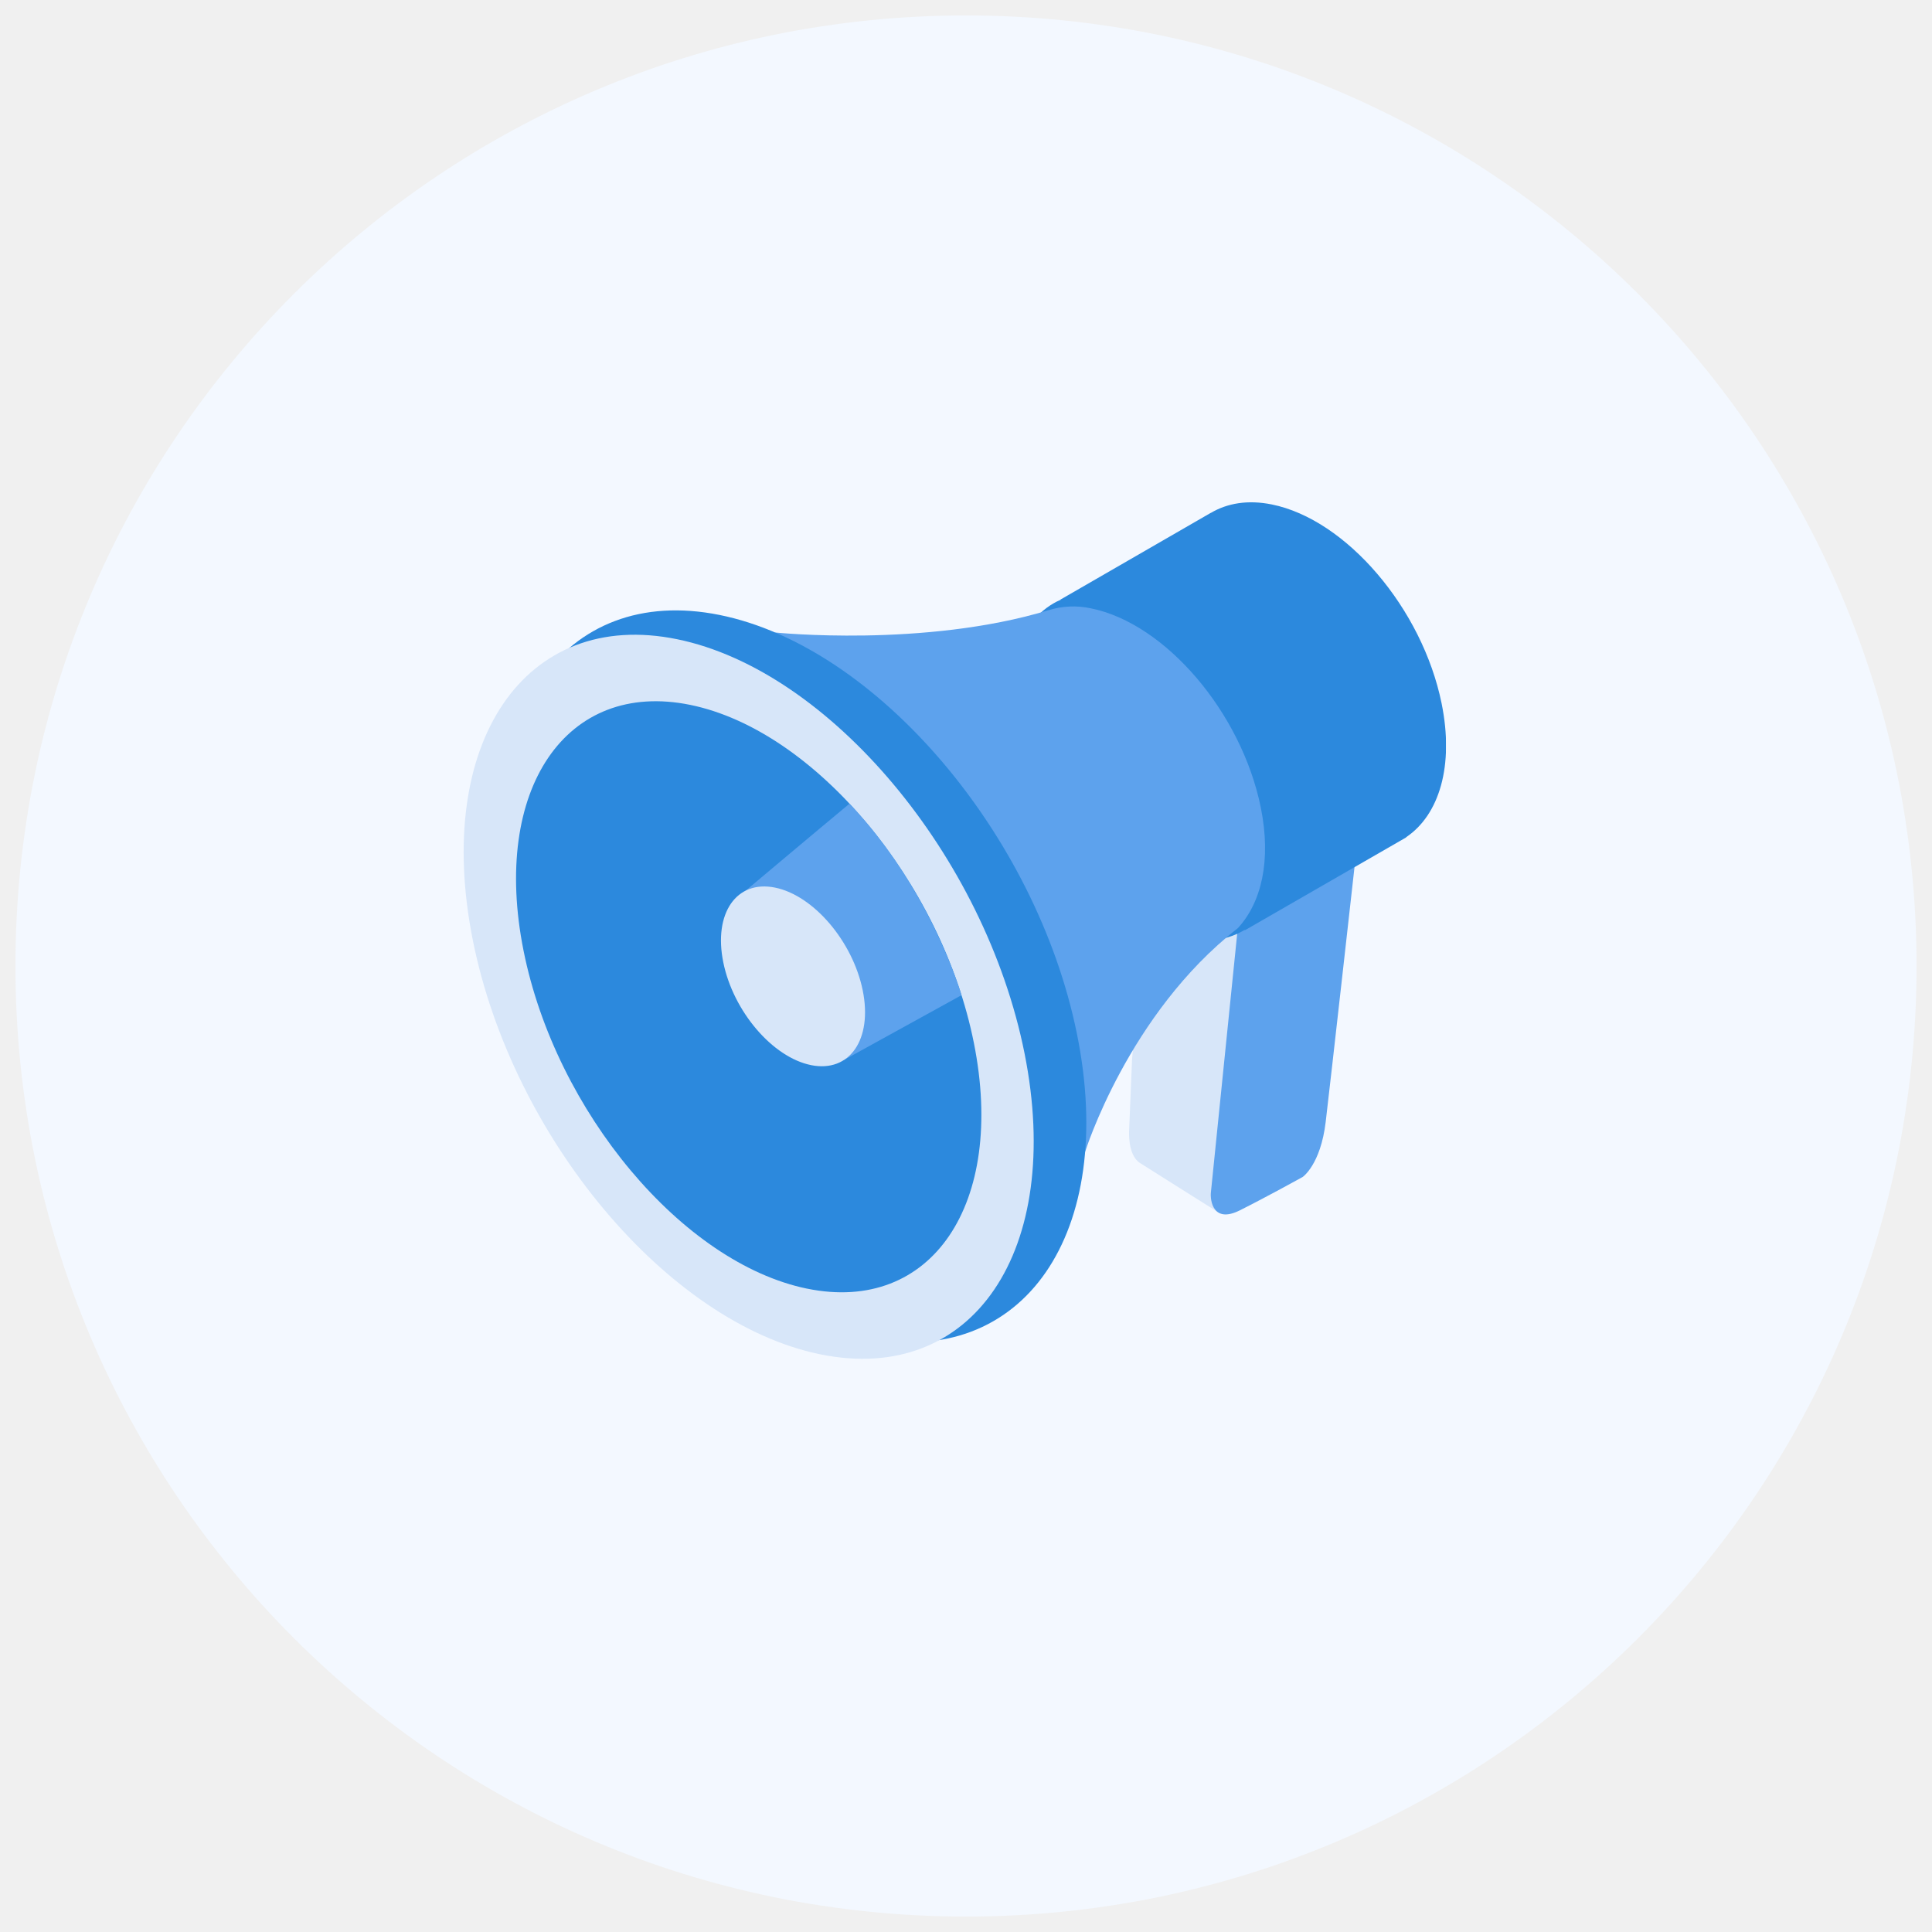
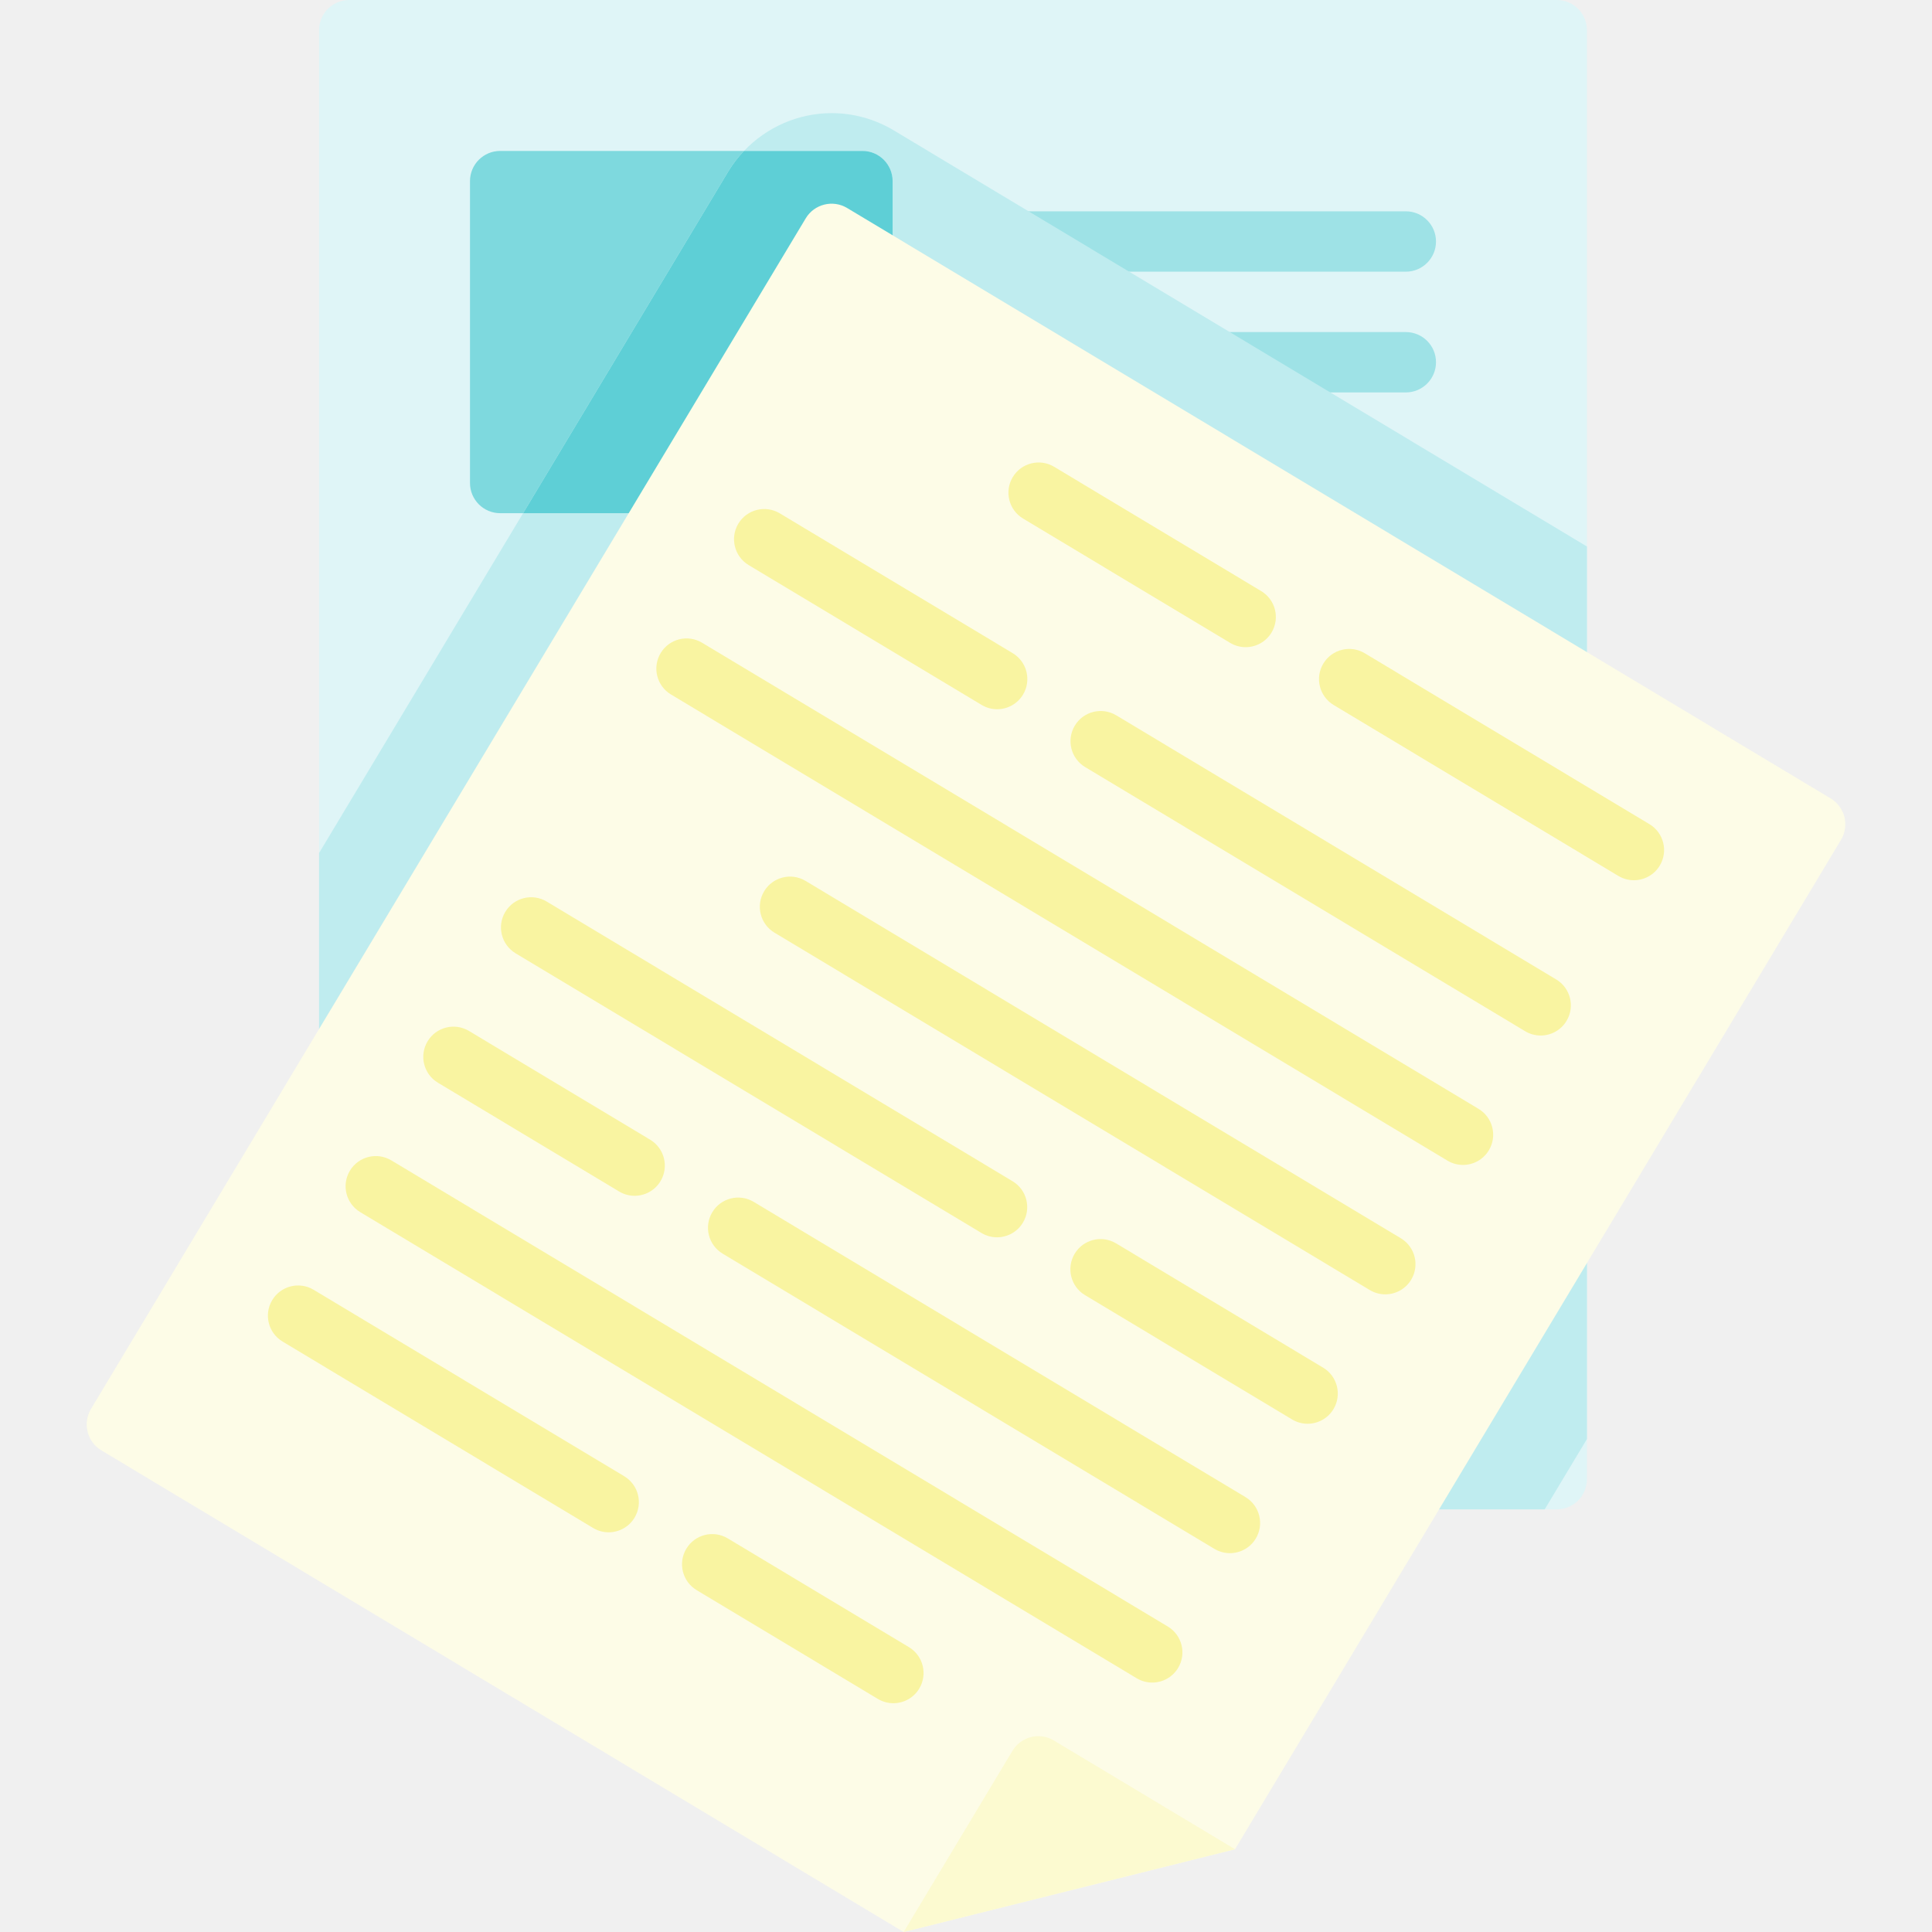
- <svg xmlns="http://www.w3.org/2000/svg" xmlns:xlink="http://www.w3.org/1999/xlink" width="100" height="100" viewBox="0 0 100 100">
-   <defs>
-     <path id="a" d="M.252.669h22.596v22.693H.252V.669z" />
-   </defs>
-   <g fill="none" fill-rule="evenodd">
-     <circle cx="50" cy="50" r="49.2" fill="#F3F8FF" fill-rule="nonzero" />
-     <path fill="#D7E6F9" d="M63.135 62.798s-3.486-2.19-4.133-2.604c-.647-.415-.559-1.678-.559-1.678l.15-3.635.506-6.65 5.091-1.57-1.055 16.137z" />
-     <path fill="#5DA2ED" d="M64.066 48.046s-1.347 13.273-1.39 13.673c-.043.4.1 1.626 1.494.93 1.394-.698 3.253-1.727 3.253-1.727s.93-.63 1.195-2.855c.266-2.224 1.494-13.21 1.494-13.21l-6.046 3.19z" />
-     <g transform="translate(52 25.331)">
-       <mask id="b" fill="#fff">
-         <use xlink:href="#a" />
-       </mask>
-       <path fill="#2C89DD" d="M22.617 11.076c-.999-4.91-4.935-9.52-8.791-10.297-1.229-.248-2.298-.069-3.156.44v-.005L2.886 5.706l.015.004C.794 6.637-.245 9.38.484 12.958c.998 4.91 4.934 9.52 8.79 10.297 1.236.248 2.3.054 3.16-.46l-.011.031 8.018-4.616c.077-.04.153-.085.227-.13l.12-.07-.008-.007c1.709-1.148 2.495-3.695 1.837-6.927" mask="url(#b)" />
-     </g>
-     <path fill="#5DA2ED" d="M56.166 59.62s2.223-7.142 7.9-11.574c1.22-1.318 1.752-3.499 1.19-6.261-.999-4.91-4.935-9.52-8.79-10.297a4.302 4.302 0 0 0-2.213.102c-6.423 1.942-14.13 1.148-14.13 1.148L56.165 59.62z" />
-     <path fill="#2C89DD" d="M44.852 69.243c-8.115-1.635-16.397-11.336-18.5-21.668-2.101-10.331 2.774-17.381 10.888-15.746 8.115 1.635 16.397 11.336 18.499 21.668 2.102 10.33-2.772 17.38-10.887 15.746" />
-     <path fill="#D7E6F9" d="M41.772 66.7c-6.437-1.322-13.007-9.155-14.674-17.498-1.668-8.343 2.199-14.036 8.636-12.716 6.437 1.321 13.007 9.154 14.674 17.497 1.668 8.343-2.2 14.036-8.636 12.716M53.03 54.521c-2.043-10.22-10.091-19.816-17.977-21.434-7.885-1.617-12.621 5.357-10.58 15.577 2.044 10.22 10.092 19.816 17.977 21.434 7.886 1.617 12.622-5.357 10.58-15.577" />
-     <path fill="#5DA2ED" d="M49.768 51.51l-6.085 3.354-5.333-8.558s4.148-3.488 5.62-4.708c4.195 4.398 5.798 9.913 5.798 9.913" />
-     <path fill="#D7E6F9" d="M41.98 55.13c-1.992-.401-4.027-2.784-4.543-5.321-.516-2.538.68-4.27 2.674-3.868 1.993.4 4.028 2.784 4.544 5.322.515 2.538-.681 4.27-2.675 3.868" />
+ <svg xmlns="http://www.w3.org/2000/svg" version="1.1" id="Capa_1" x="0px" y="0px" viewBox="0 0 512 512" style="enable-background:new 0 0 512 512;" xml:space="preserve">
+   <path style="fill:#DFF5F7;" d="M412.554,0h-320c-4.418,0-8,3.582-8,8v384c0,4.418,3.582,8,8,8h320c4.418,0,8-3.582,8-8V8  C420.554,3.582,416.973,0,412.554,0z" />
+   <g>
+     <path style="fill:#9EE2E6;" d="M372.554,72h-112c-4.418,0-8-3.582-8-8s3.582-8,8-8h112c4.418,0,8,3.582,8,8S376.973,72,372.554,72z   " />
+     <path style="fill:#9EE2E6;" d="M372.554,104h-112c-4.418,0-8-3.582-8-8s3.582-8,8-8h112c4.418,0,8,3.582,8,8   S376.973,104,372.554,104z" />
  </g>
+   <path style="fill:#7ED9DE;" d="M197.163,40h-64.609c-4.418,0-8,3.582-8,8v80c0,4.418,3.582,8,8,8h6.072l54.321-90.487  C194.152,43.505,195.577,41.668,197.163,40z" />
+   <path style="fill:#BFECEF;" d="M236.852,34.547c-4.975-2.986-10.667-4.565-16.462-4.565c-8.835,0-17.246,3.729-23.227,10.018h31.391  c4.418,0,8,3.582,8,8v80c0,4.418-3.582,8-8,8h-89.928l-54.072,90.071V392c0,4.418,3.582,8,8,8h316.805l11.195-18.648V144.827  L236.852,34.547z" />
+   <path style="fill:#5ECFD6;" d="M236.554,128V48c0-4.418-3.582-8-8-8h-31.391c-1.586,1.668-3.011,3.505-4.216,5.513L138.626,136  h89.928C232.973,136,236.554,132.418,236.554,128z" />
+   <path style="fill:#FDFCE7;" d="M239.485,512L26.857,384.355c-3.788-2.274-5.015-7.188-2.741-10.977L213.524,57.865  c2.274-3.788,7.188-5.015,10.977-2.741l260.641,156.468c3.788,2.274,5.015,7.188,2.741,10.977l-160.585,267.5L239.485,512z" />
+   <path style="fill:#FCFAD0;" d="M279.285,461.246l48.013,28.823L239.485,512l28.823-48.013  C270.582,460.199,275.496,458.971,279.285,461.246z" />
+   <g>
+     <path style="fill:#F9F4A1;" d="M330.108,171.506c-1.401,0-2.82-0.368-4.11-1.142l-54.872-32.94   c-3.788-2.274-5.015-7.188-2.741-10.977c2.274-3.787,7.188-5.016,10.977-2.741l54.872,32.94c3.788,2.274,5.015,7.188,2.741,10.977   C335.474,170.122,332.824,171.506,330.108,171.506z" />
+     <path style="fill:#F9F4A1;" d="M432.992,233.27c-1.401,0-2.821-0.368-4.11-1.142l-75.449-45.293   c-3.788-2.274-5.015-7.188-2.741-10.977c2.273-3.788,7.188-5.016,10.977-2.741l75.449,45.293c3.788,2.274,5.015,7.188,2.741,10.977   C438.359,231.886,435.71,233.27,432.992,233.27z" />
+     <path style="fill:#F9F4A1;" d="M264.248,187.955c-1.401,0-2.82-0.368-4.11-1.142l-61.731-37.058   c-3.788-2.274-5.015-7.188-2.741-10.977c2.274-3.788,7.187-5.015,10.977-2.741l61.731,37.058c3.788,2.274,5.015,7.188,2.741,10.977   C269.615,186.57,266.965,187.955,264.248,187.955z" />
+     <path style="fill:#F9F4A1;" d="M408.287,274.424c-1.401,0-2.821-0.368-4.11-1.142l-116.603-69.999   c-3.788-2.274-5.015-7.188-2.741-10.977c2.273-3.788,7.189-5.015,10.977-2.741l116.603,69.999   c3.788,2.274,5.015,7.188,2.741,10.977C413.653,273.04,411.004,274.424,408.287,274.424z" />
+     <path style="fill:#F9F4A1;" d="M387.699,308.719c-1.402,0-2.821-0.368-4.11-1.142L177.82,184.049   c-3.788-2.274-5.015-7.188-2.741-10.977s7.187-5.015,10.977-2.741l205.77,123.527c3.788,2.274,5.015,7.188,2.741,10.977   C393.066,307.334,390.416,308.719,387.699,308.719z" />
+     <path style="fill:#F9F4A1;" d="M367.111,343.014c-1.401,0-2.82-0.368-4.11-1.142l-157.756-94.704   c-3.788-2.274-5.015-7.188-2.741-10.977c2.273-3.788,7.188-5.016,10.977-2.741l157.756,94.704   c3.788,2.274,5.016,7.188,2.741,10.977C372.478,341.629,369.828,343.014,367.111,343.014z" />
+     <path style="fill:#F9F4A1;" d="M264.215,327.897c-1.401,0-2.82-0.368-4.11-1.142l-123.462-74.116   c-3.788-2.274-5.015-7.188-2.741-10.977s7.188-5.016,10.977-2.741l123.462,74.116c3.788,2.274,5.015,7.188,2.741,10.977   C269.582,326.513,266.932,327.897,264.215,327.897z" />
+     <path style="fill:#F9F4A1;" d="M346.523,377.309c-1.401,0-2.821-0.368-4.11-1.142l-54.872-32.941   c-3.788-2.274-5.015-7.188-2.741-10.977c2.273-3.789,7.188-5.016,10.977-2.741l54.872,32.941c3.788,2.274,5.016,7.188,2.741,10.977   C351.89,375.924,349.24,377.309,346.523,377.309z" />
+     <path style="fill:#F9F4A1;" d="M168.179,316.899c-1.401,0-2.821-0.368-4.11-1.142l-48.013-28.823   c-3.788-2.274-5.015-7.188-2.741-10.977c2.273-3.788,7.188-5.015,10.977-2.741l48.013,28.823c3.788,2.274,5.015,7.188,2.741,10.977   C173.546,315.515,170.896,316.899,168.179,316.899z" />
+     <path style="fill:#F9F4A1;" d="M325.935,411.604c-1.401,0-2.821-0.368-4.11-1.142l-130.32-78.234   c-3.788-2.274-5.016-7.188-2.741-10.977c2.273-3.788,7.189-5.015,10.977-2.741l130.32,78.234c3.788,2.274,5.016,7.188,2.741,10.977   C331.302,410.219,328.652,411.604,325.935,411.604z" />
+     <path style="fill:#F9F4A1;" d="M305.347,445.898c-1.401,0-2.821-0.368-4.11-1.142L95.468,321.229   c-3.788-2.274-5.015-7.188-2.741-10.977c2.273-3.789,7.189-5.015,10.977-2.741l205.769,123.527   c3.788,2.274,5.015,7.188,2.741,10.977C310.714,444.514,308.065,445.898,305.347,445.898z" />
+     <path style="fill:#F9F4A1;" d="M161.298,406.077c-1.401,0-2.82-0.368-4.11-1.142L74.88,355.524   c-3.788-2.274-5.015-7.188-2.741-10.977c2.274-3.788,7.187-5.016,10.977-2.741l82.308,49.411c3.788,2.274,5.015,7.188,2.741,10.977   C166.665,404.692,164.016,406.077,161.298,406.077z" />
+     <path style="fill:#F9F4A1;" d="M236.747,451.37c-1.401,0-2.82-0.368-4.11-1.142l-48.013-28.823   c-3.788-2.274-5.015-7.188-2.741-10.977c2.274-3.788,7.187-5.016,10.977-2.741l48.013,28.823c3.788,2.274,5.015,7.188,2.741,10.977   C242.113,449.986,239.464,451.37,236.747,451.37z" />
+   </g>
+   <g>
+ </g>
+   <g>
+ </g>
+   <g>
+ </g>
+   <g>
+ </g>
+   <g>
+ </g>
+   <g>
+ </g>
+   <g>
+ </g>
+   <g>
+ </g>
+   <g>
+ </g>
+   <g>
+ </g>
+   <g>
+ </g>
+   <g>
+ </g>
+   <g>
+ </g>
+   <g>
+ </g>
+   <g>
+ </g>
</svg>
